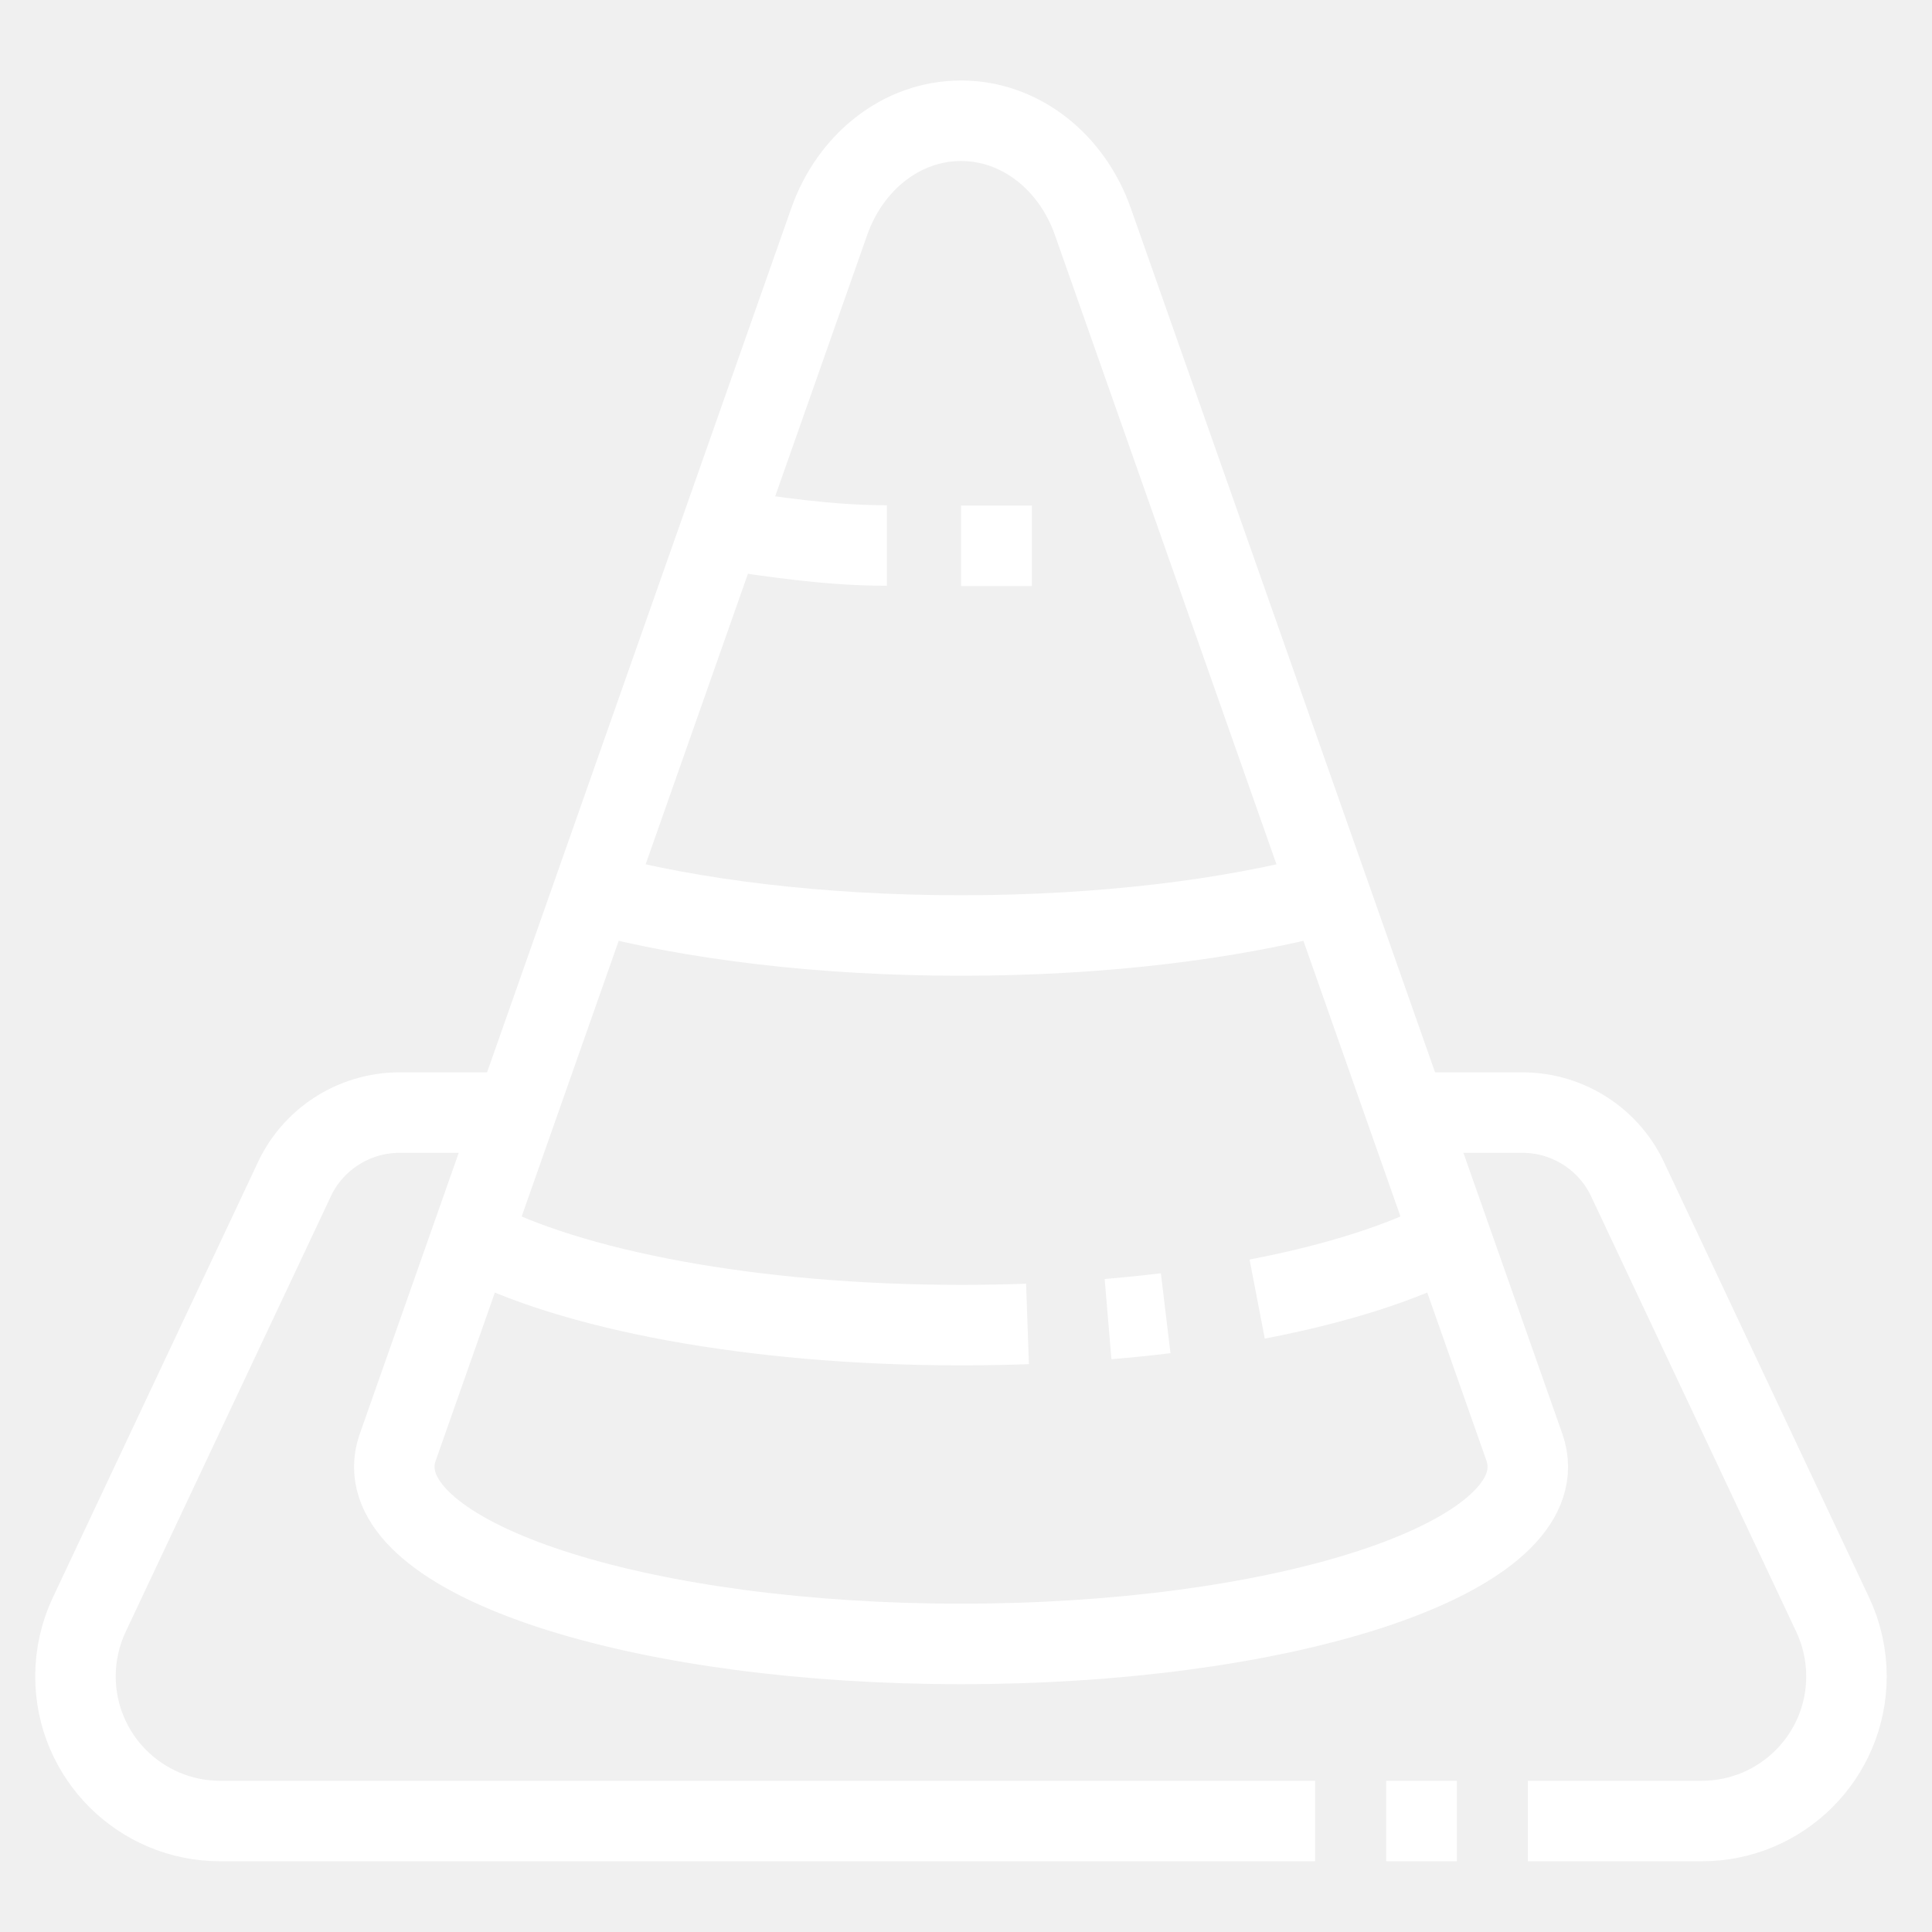
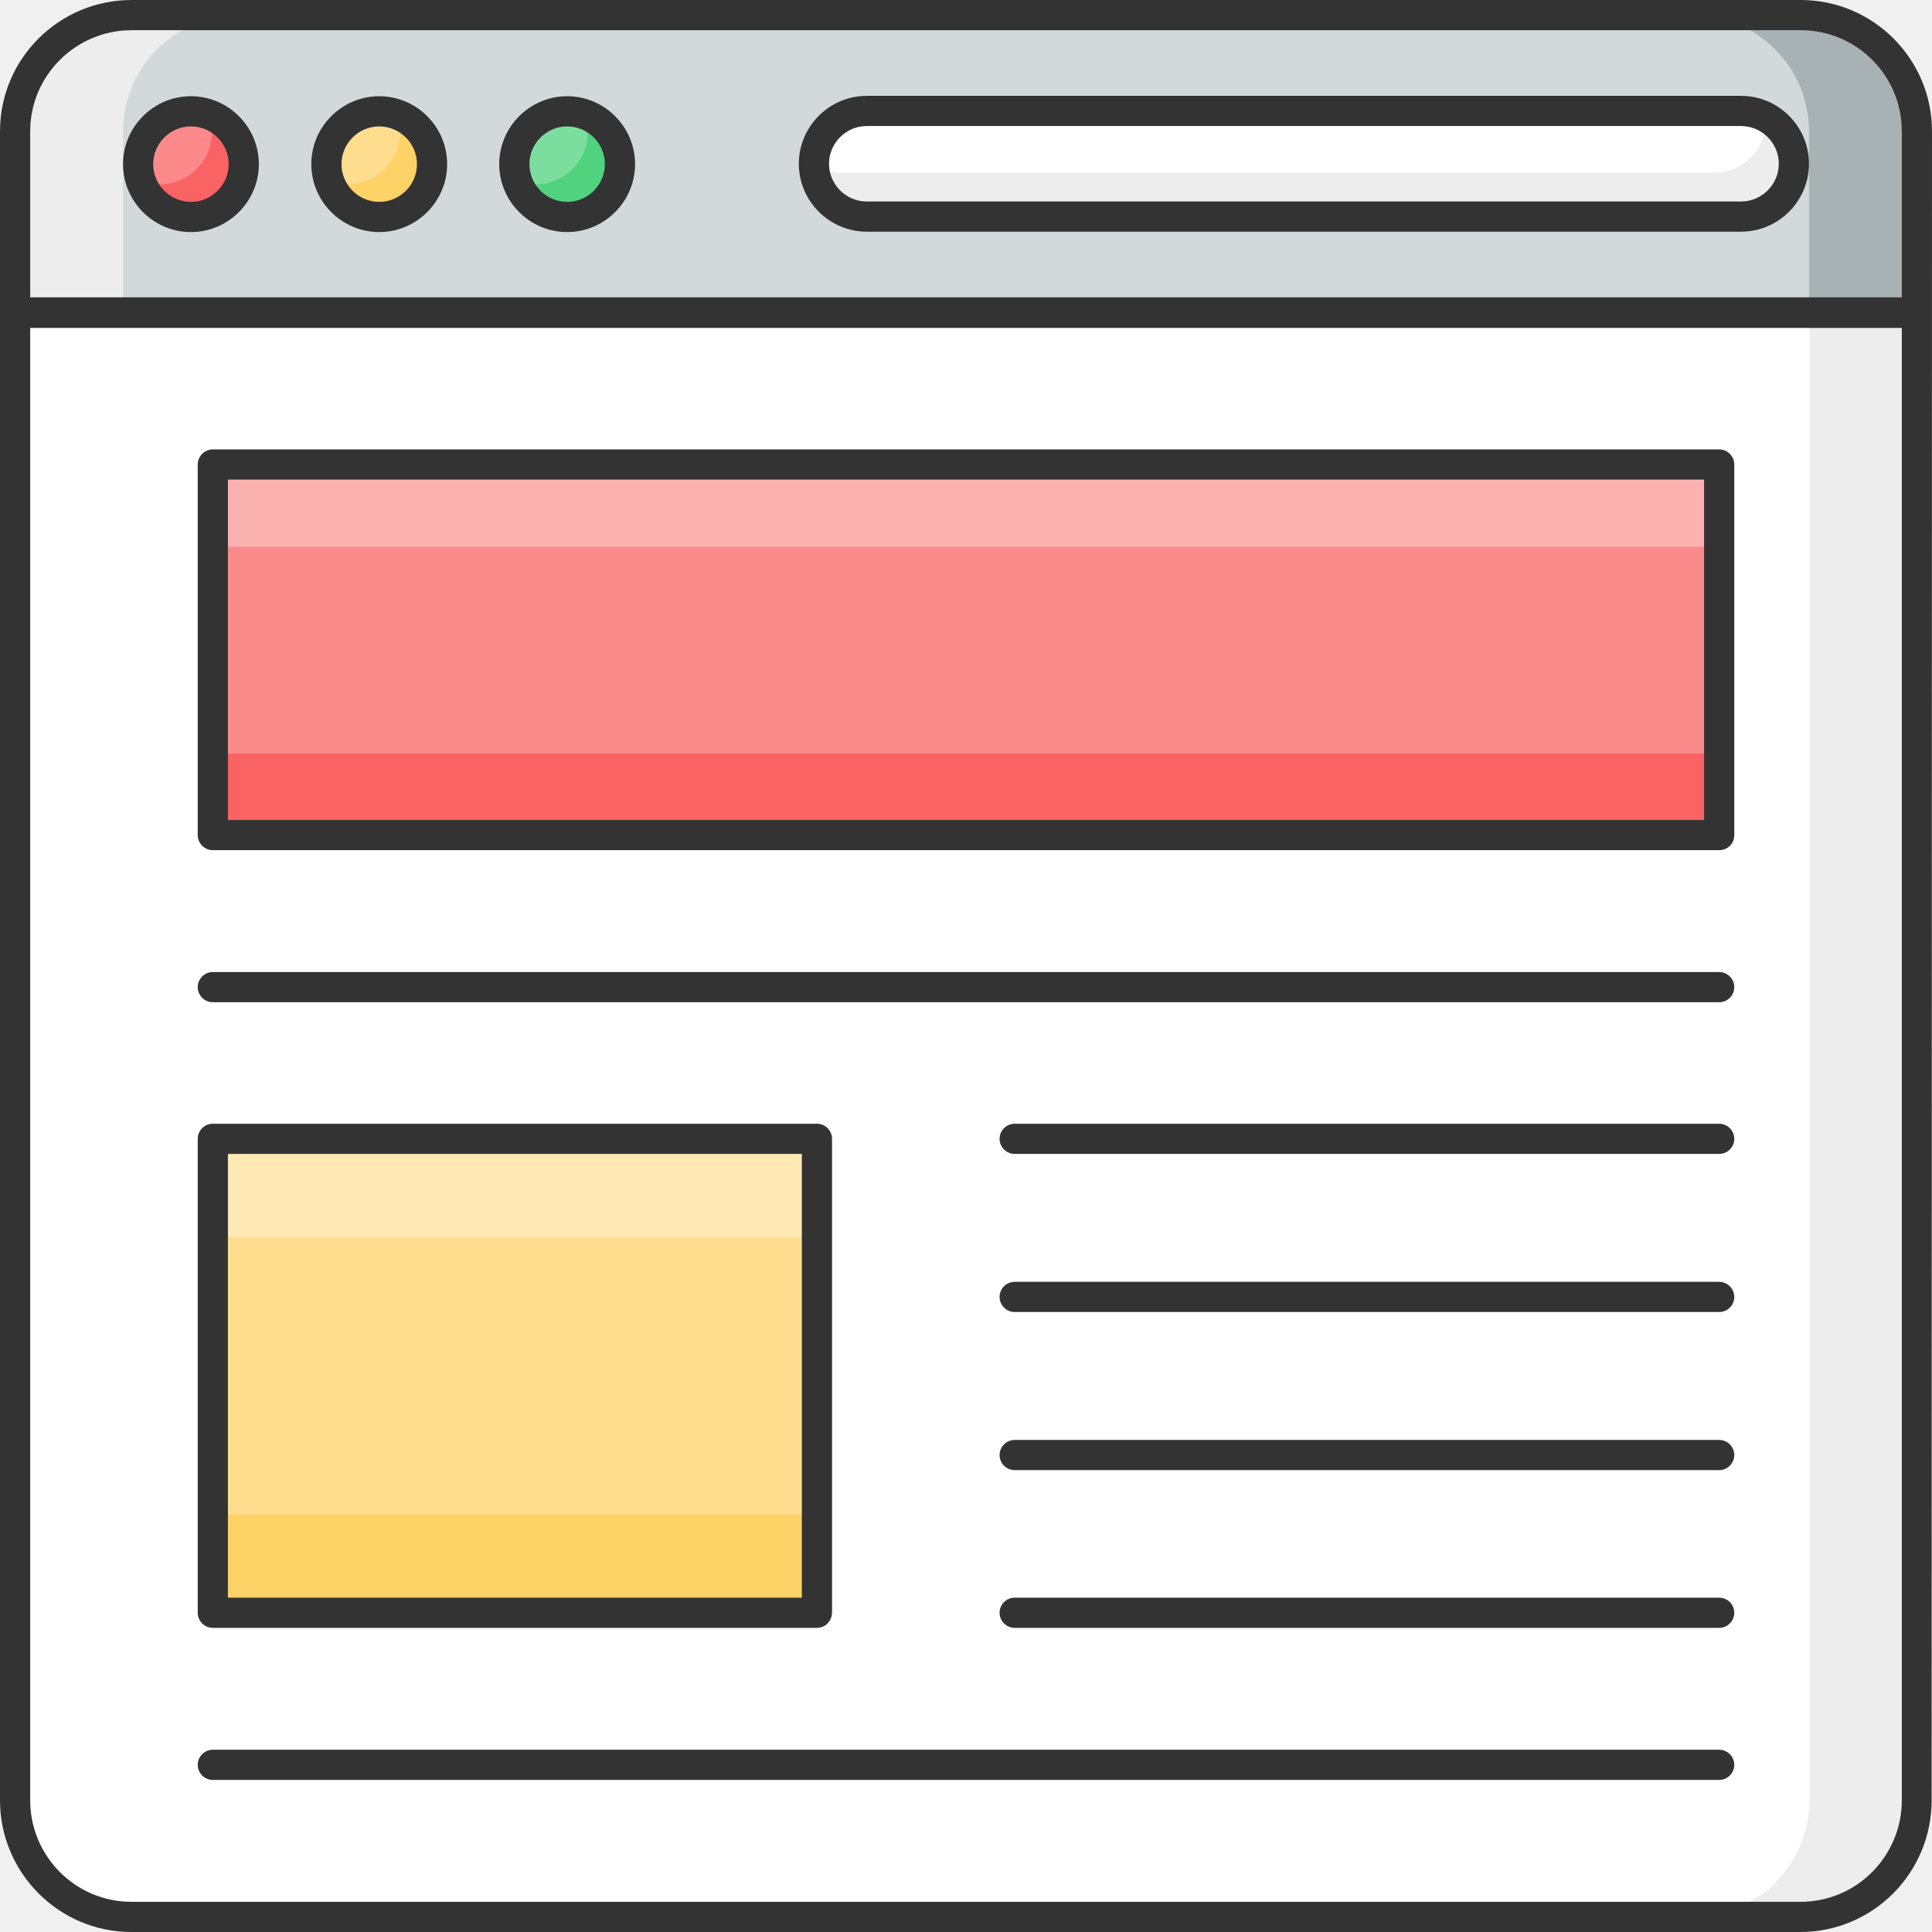
- <svg xmlns="http://www.w3.org/2000/svg" width="48" height="48" viewBox="0 0 48 48" fill="none">
-   <path d="M36.037 30.742C34.864 31.368 33.21 31.895 31.234 32.275" stroke="white" stroke-width="2" stroke-miterlimit="10" />
-   <path d="M37.873 35.956C37.929 36.115 37.958 36.279 37.958 36.443C37.958 38.873 31.654 40.843 23.877 40.843C16.1 40.843 9.796 38.873 9.796 36.443C9.796 36.291 9.82 36.141 9.869 35.993L20.603 5.503C21.119 4.037 22.39 3 23.877 3C25.363 3 26.635 4.037 27.151 5.503L37.873 35.956Z" stroke="white" stroke-width="2" stroke-miterlimit="10" />
-   <path d="M36.196 45.243H34.44" stroke="white" stroke-width="2" stroke-miterlimit="10" />
-   <path d="M37.958 45.243H42.279C44.265 45.243 45.875 43.634 45.875 41.648C45.875 41.118 45.758 40.594 45.532 40.115L40.473 29.376C40.012 28.322 38.972 27.642 37.822 27.642H34.945" stroke="white" stroke-width="2" stroke-miterlimit="10" />
-   <path d="M32.674 45.243H5.471C3.485 45.243 1.875 43.634 1.875 41.648C1.875 41.118 1.992 40.594 2.218 40.115L7.278 29.376C7.738 28.322 8.778 27.642 9.928 27.642H12.808" stroke="white" stroke-width="2" stroke-miterlimit="10" />
-   <path d="M22.034 13.553C20.572 13.553 19.196 13.336 17.911 13.147" stroke="white" stroke-width="2" stroke-miterlimit="10" />
-   <path d="M25.637 13.561H23.877" stroke="white" stroke-width="2" stroke-miterlimit="10" />
-   <path d="M33.025 22.186C30.564 22.845 27.369 23.242 23.877 23.242C20.383 23.242 17.19 22.845 14.729 22.186" stroke="white" stroke-width="2" stroke-miterlimit="10" />
-   <path d="M25.528 32.893C24.987 32.912 24.436 32.922 23.877 32.922C18.69 32.922 14.16 32.046 11.717 30.742" stroke="white" stroke-width="2" stroke-miterlimit="10" />
-   <path d="M28.961 32.627C28.495 32.683 28.017 32.732 27.529 32.773" stroke="white" stroke-width="2" stroke-miterlimit="10" />
+ <svg xmlns="http://www.w3.org/2000/svg" width="800px" height="800px" viewBox="0 0 512 512" id="Layer_1" version="1.1" xml:space="preserve">
+   <style type="text/css">
+ 	.st0{fill:#FFFFFF;}
+ 	.st1{fill:#EDEDED;}
+ 	.st2{fill:#D3D9D9;}
+ 	.st3{fill:#A8B2B4;}
+ 	.st4{fill:#333333;}
+ 	.st5{fill:#FC8A8A;}
+ 	.st6{fill:#FEDD8E;}
+ 	.st7{fill:#7BDE9E;}
+ 	.st8{fill:#F96363;}
+ 	.st9{fill:#FDD267;}
+ 	.st10{fill:#50D27E;}
+ 	.st11{fill:#FB8A8A;}
+ 	.st12{fill:#FCB1B1;}
+ 	.st13{fill:#FDDD8D;}
+ 	.st14{fill:#FEE8B3;}
+ </style>
+   <g>
+     <g>
+       <g>
+         <g>
+           <g>
+             <path class="st0" d="M508,82.9v394.2c0,17-13.8,30.9-30.8,30.9H34.8C17.8,508,4,494.2,4,477.1V82.9H508z" />
+           </g>
+           <g>
+             <path class="st1" d="M508,82.9v394.2c0,17-13.8,30.9-30.8,30.9h-28.6c17,0,30.9-13.8,30.9-30.9V82.9H508z" />
+           </g>
+           <g>
+             <path class="st2" d="M508,82.9v-48c0-17-13.8-30.8-30.8-30.8H34.9C17.8,4,4,17.8,4,34.9v48H508z" />
+           </g>
+           <g>
+             <path class="st1" d="M63.5,4c-17,0-30.9,13.8-30.9,30.8v48.1H4V34.8C4,17.8,17.8,4,34.8,4H63.5z" />
+           </g>
+           <g>
+             <path class="st3" d="M508,34.8v48.1h-28.6V34.8c0-17-13.8-30.8-30.9-30.8h28.7C494.2,4,508,17.8,508,34.8z" />
+           </g>
+           <path class="st4" d="M512,34.8C512,15.6,496.4,0,477.2,0H34.9C15.6,0,0,15.6,0,34.8l0,442.3C0,496.3,15.6,512,34.8,512h442.3      c19.2,0,34.8-15.6,34.8-34.9L512,34.8z M8,34.8C8,20,20.1,8,34.9,8h442.3C492,8,504,20,504,34.8v44H8V34.8z M504,477.1      c0,14.8-12,26.9-26.8,26.9H34.8C20,504,8,491.9,8,477.1V86.9h496V477.1z" />
+           <g>
+             <g>
+               <g>
+                 <circle class="st5" cx="50.6" cy="43.5" r="14" />
+               </g>
+               <g>
+                 <circle class="st6" cx="100.5" cy="43.5" r="14" />
+               </g>
+               <g>
+                 <circle class="st7" cx="150.3" cy="43.5" r="14" />
+               </g>
+             </g>
+             <g>
+               <g>
+                 <path class="st8" d="M64.6,43.4c0,7.8-6.3,14-14,14c-6,0-11.2-3.8-13.2-9.3c1.5,0.5,3.1,0.8,4.8,0.8c7.7,0,14-6.2,14-14         c0-1.7-0.3-3.3-0.8-4.8C60.7,32.3,64.6,37.4,64.6,43.4z" />
+               </g>
+               <g>
+                 <path class="st9" d="M114.4,43.4c0,7.8-6.3,14-14,14c-6,0-11.2-3.8-13.2-9.3c1.5,0.5,3.1,0.8,4.8,0.8c7.7,0,14-6.2,14-14         c0-1.7-0.3-3.3-0.8-4.8C110.6,32.3,114.4,37.4,114.4,43.4z" />
+               </g>
+               <g>
+                 <path class="st10" d="M164.3,43.4c0,7.8-6.3,14-14,14c-6,0-11.2-3.8-13.2-9.3c1.5,0.5,3.1,0.8,4.7,0.8c7.7,0,14-6.2,14-14         c0-1.7-0.3-3.3-0.9-4.8C160.4,32.3,164.3,37.4,164.3,43.4z" />
+               </g>
+             </g>
+             <g>
+               <g>
+                 <path class="st4" d="M50.6,61.5c-9.9,0-18-8.1-18-18s8.1-18,18-18s18,8.1,18,18S60.5,61.5,50.6,61.5z M50.6,33.5         c-5.5,0-10,4.5-10,10s4.5,10,10,10s10-4.5,10-10S56.1,33.5,50.6,33.5z" />
+               </g>
+               <g>
+                 <path class="st4" d="M100.5,61.5c-9.9,0-18-8.1-18-18s8.1-18,18-18s18,8.1,18,18S110.4,61.5,100.5,61.5z M100.5,33.5         c-5.5,0-10,4.5-10,10s4.5,10,10,10s10-4.5,10-10S106,33.5,100.5,33.5z" />
+               </g>
+               <g>
+                 <path class="st4" d="M150.3,61.5c-9.9,0-18-8.1-18-18s8.1-18,18-18s18,8.1,18,18S160.2,61.5,150.3,61.5z M150.3,33.5         c-5.5,0-10,4.5-10,10s4.5,10,10,10c5.5,0,10-4.5,10-10S155.8,33.5,150.3,33.5z" />
+               </g>
+             </g>
+             <g>
+               <g>
+                 <path class="st0" d="M475.4,43.4c0,7.8-6.3,14-14,14H229.7c-7.7,0-14-6.2-14-14c0-7.7,6.3-14,14-14h231.7         C469.1,29.4,475.4,35.7,475.4,43.4z" />
+               </g>
+             </g>
+             <g>
+               <g>
+                 <path class="st1" d="M475.4,43.4c0,7.8-6.3,14-14,14H229.7c-7.5,0-13.6-5.9-14-13.3c2,1.1,4.3,1.7,6.7,1.7h231.7         c7.7,0,14-6.2,14-14v-0.6C472.4,33.5,475.4,38.2,475.4,43.4z" />
+               </g>
+             </g>
+             <g>
+               <g>
+                 <path class="st4" d="M461.4,61.4H229.7c-9.9,0-18-8.1-18-18s8.1-18,18-18h231.7c9.9,0,18,8.1,18,18S471.3,61.4,461.4,61.4z          M229.7,33.4c-5.5,0-10,4.5-10,10s4.5,10,10,10h231.7c5.5,0,10-4.5,10-10s-4.5-10-10-10H229.7z" />
+               </g>
+             </g>
+           </g>
+         </g>
+       </g>
+     </g>
+     <g>
+       <g>
+         <g>
+           <g>
+             <g>
+               <path class="st11" d="M455.6,123.2c0,0,0,42.1,0,98.2H56.4v-98.2H455.6z" />
+             </g>
+             <g>
+               <path class="st12" d="M455.6,123.2c0,0,0,8,0,21.7H56.4v-21.7H455.6z" />
+             </g>
+             <g>
+               <rect class="st8" height="21.6" width="399.2" x="56.4" y="199.7" />
+             </g>
+             <g>
+               <path class="st4" d="M455.6,225.3H56.4c-2.2,0-4-1.8-4-4v-98.2c0-2.2,1.8-4,4-4h399.2c2.2,0,4,1.8,4,4v98.2        C459.6,223.6,457.8,225.3,455.6,225.3z M60.4,217.3h391.2v-90.2H60.4V217.3z" />
+             </g>
+           </g>
+         </g>
+         <g>
+           <g>
+             <path class="st4" d="M455.6,265.6H56.4c-2.2,0-4-1.8-4-4s1.8-4,4-4h399.2c2.2,0,4,1.8,4,4S457.8,265.6,455.6,265.6z" />
+           </g>
+           <g>
+             <path class="st4" d="M455.6,471.7H56.4c-2.2,0-4-1.8-4-4s1.8-4,4-4h399.2c2.2,0,4,1.8,4,4S457.8,471.7,455.6,471.7z" />
+           </g>
+           <g>
+             <path class="st4" d="M455.6,431.4H268.9c-2.2,0-4-1.8-4-4s1.8-4,4-4h186.7c2.2,0,4,1.8,4,4S457.8,431.4,455.6,431.4z" />
+           </g>
+           <g>
+             <path class="st4" d="M455.6,389.6H268.9c-2.2,0-4-1.8-4-4s1.8-4,4-4h186.7c2.2,0,4,1.8,4,4S457.8,389.6,455.6,389.6z" />
+           </g>
+           <g>
+             <path class="st4" d="M455.6,347.7H268.9c-2.2,0-4-1.8-4-4s1.8-4,4-4h186.7c2.2,0,4,1.8,4,4S457.8,347.7,455.6,347.7z" />
+           </g>
+           <g>
+             <path class="st4" d="M455.6,305.8H268.9c-2.2,0-4-1.8-4-4s1.8-4,4-4h186.7c2.2,0,4,1.8,4,4S457.8,305.8,455.6,305.8z" />
+           </g>
+           <g>
+             <rect class="st13" height="125.6" width="160.1" x="56.4" y="301.8" />
+           </g>
+           <g>
+             <rect class="st14" height="26.1" width="160" x="56.4" y="301.8" />
+           </g>
+           <g>
+             <rect class="st9" height="26.1" width="160" x="56.4" y="401.4" />
+           </g>
+           <g>
+             <path class="st4" d="M216.4,431.4H56.4c-2.2,0-4-1.8-4-4V301.8c0-2.2,1.8-4,4-4h160.1c2.2,0,4,1.8,4,4v125.6       C220.4,429.7,218.7,431.4,216.4,431.4z M60.4,423.4h152.1V305.8H60.4V423.4z" />
+           </g>
+         </g>
+       </g>
+     </g>
+   </g>
</svg>
